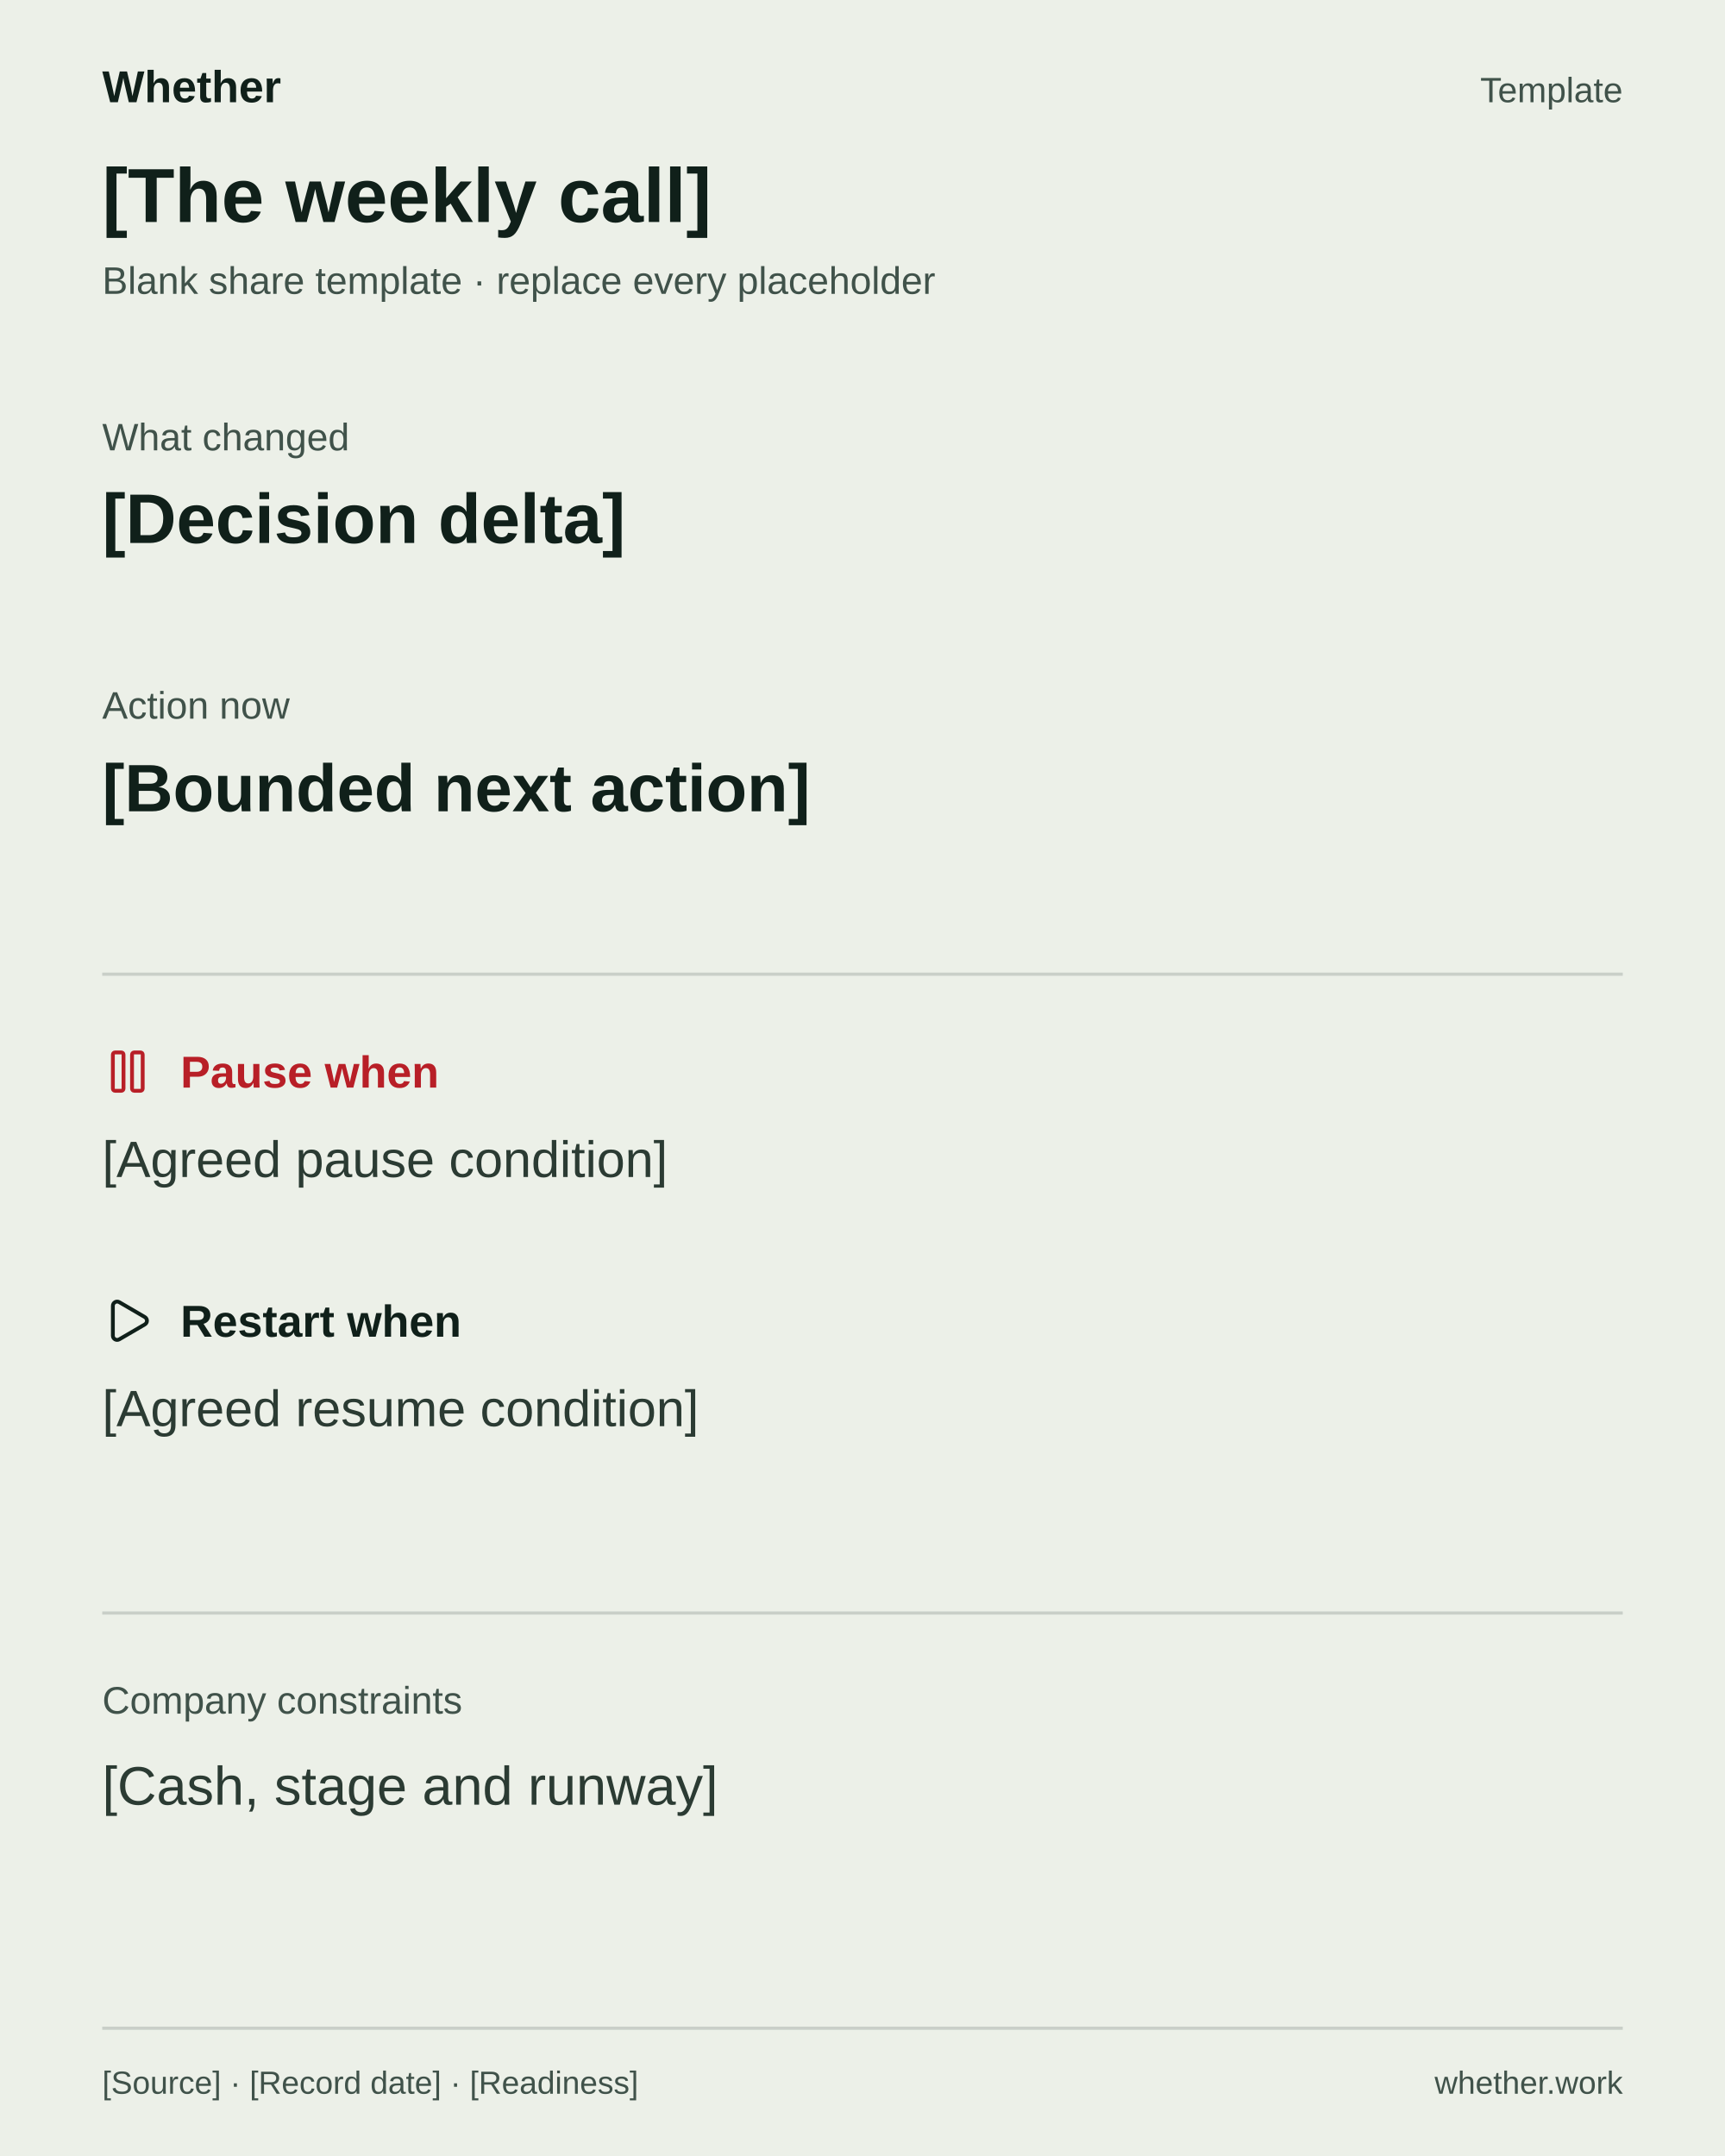
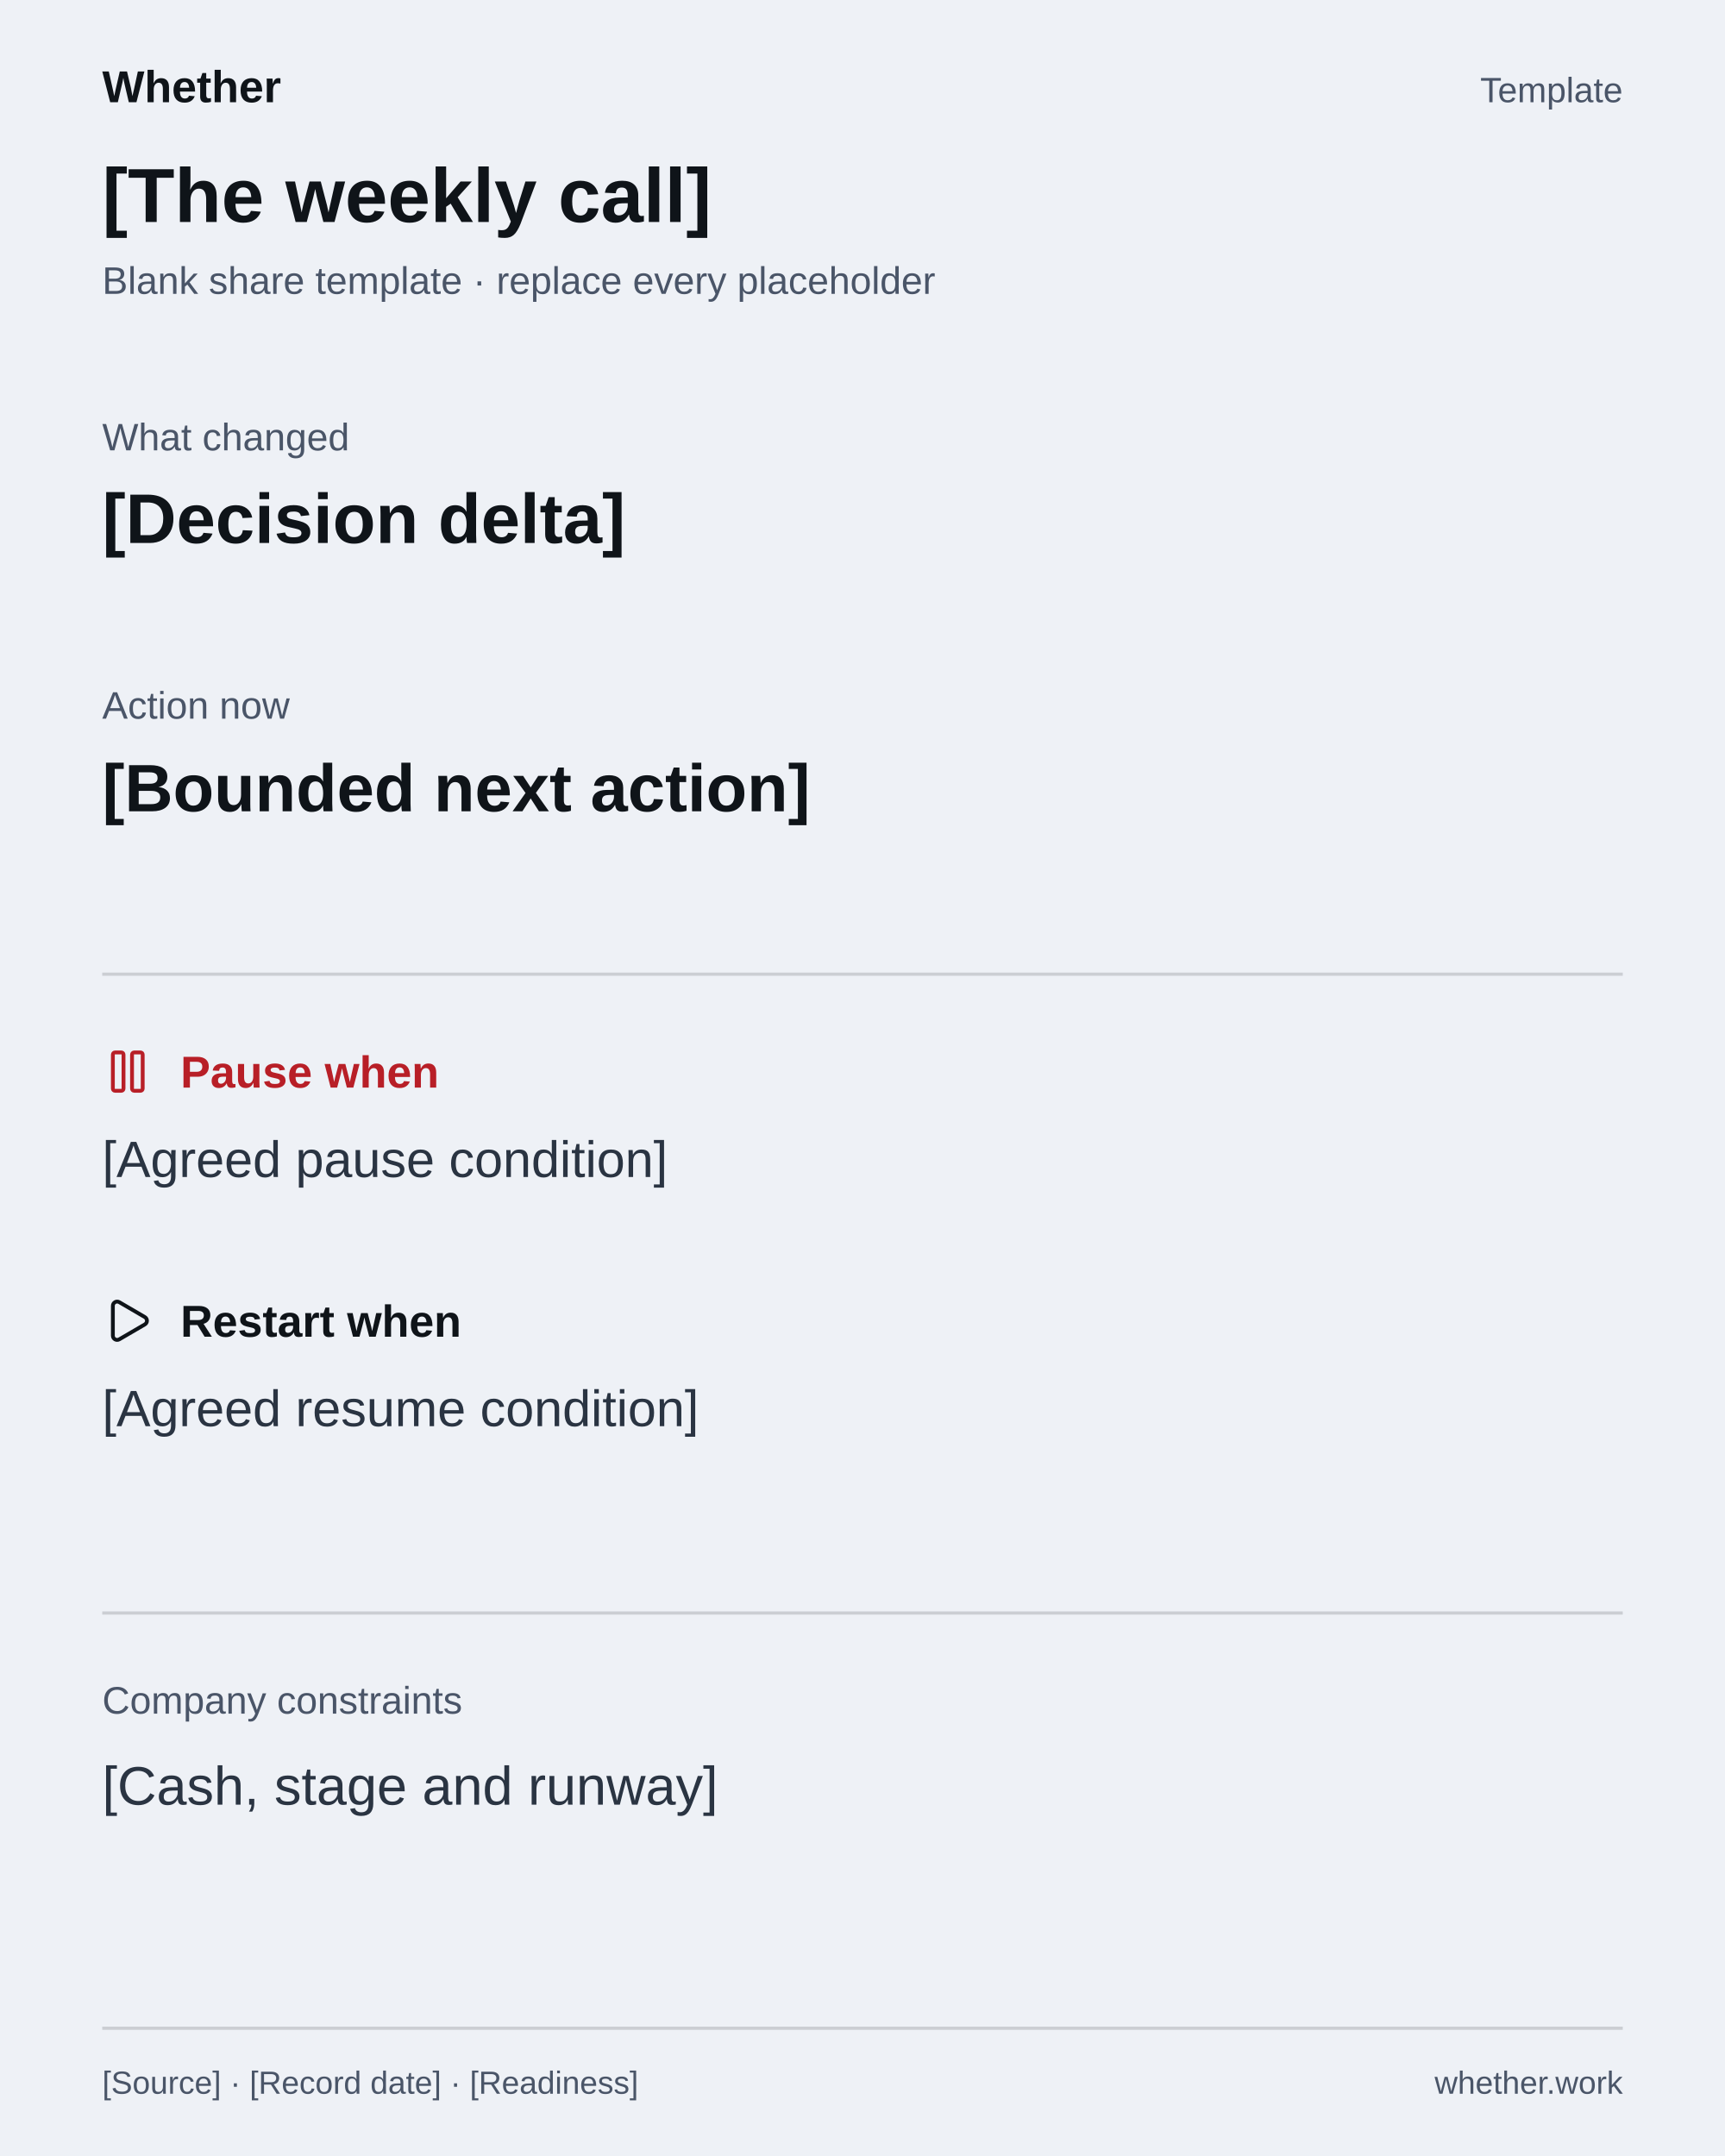
<svg xmlns="http://www.w3.org/2000/svg" width="1080" height="1350" viewBox="0 0 1080 1350" role="img" aria-labelledby="light-share-frame-portrait-title light-share-frame-portrait-desc">
  <g font-family="Archivo, Arial, sans-serif" font-variant-numeric="tabular-nums">
-     <rect width="100%" height="100%" fill="#ecf0e8" />
-     <text x="64" y="64" font-size="28" font-weight="700" fill="#10201a" text-anchor="start">Whether</text>
-     <text x="1016" y="64" font-size="22" font-weight="400" fill="#40524a" text-anchor="end">Template</text>
-     <text x="64" y="139" font-size="48" font-weight="700" fill="#10201a" text-anchor="start">[The weekly call]</text>
-     <text x="64" y="184" font-size="24" font-weight="400" fill="#40524a" text-anchor="start">Blank share template · replace every placeholder</text>
-     <text x="64" y="282" font-size="24" font-weight="400" fill="#40524a" text-anchor="start">What changed</text>
-     <text x="64" y="340" font-size="44" font-weight="600" fill="#10201a" text-anchor="start">[Decision delta]</text>
-     <text x="64" y="450" font-size="24" font-weight="400" fill="#40524a" text-anchor="start">Action now</text>
-     <text x="64" y="508" font-size="42" font-weight="600" fill="#10201a" text-anchor="start">[Bounded next action]</text>
-     <line x1="64" y1="610" x2="1016" y2="610" stroke="rgba(16, 32, 26, 0.16)" stroke-width="2" />
+     <rect width="100%" height="100%" fill="#eef1f6" />
+     <text x="64" y="64" font-size="28" font-weight="700" fill="#0f1419" text-anchor="start">Whether</text>
+     <text x="1016" y="64" font-size="22" font-weight="400" fill="#4a5568" text-anchor="end">Template</text>
+     <text x="64" y="139" font-size="48" font-weight="700" fill="#0f1419" text-anchor="start">[The weekly call]</text>
+     <text x="64" y="184" font-size="24" font-weight="400" fill="#4a5568" text-anchor="start">Blank share template · replace every placeholder</text>
+     <text x="64" y="282" font-size="24" font-weight="400" fill="#4a5568" text-anchor="start">What changed</text>
+     <text x="64" y="340" font-size="44" font-weight="600" fill="#0f1419" text-anchor="start">[Decision delta]</text>
+     <text x="64" y="450" font-size="24" font-weight="400" fill="#4a5568" text-anchor="start">Action now</text>
+     <text x="64" y="508" font-size="42" font-weight="600" fill="#0f1419" text-anchor="start">[Bounded next action]</text>
+     <line x1="64" y1="610" x2="1016" y2="610" stroke="rgba(15, 20, 25, 0.16)" stroke-width="2" />
    <svg width="32" height="32" viewBox="0 0 24 24" fill="none" stroke="#b81f27" stroke-width="1.8" stroke-linecap="round" stroke-linejoin="round" class="lucide lucide-pause shrink-0 text-line-crossed-fg" data-concept-icon="line-state" data-line-state="crossed" aria-hidden="true" focusable="false" x="64" y="655">
      <rect x="14" y="3" width="5" height="18" rx="1" />
      <rect x="5" y="3" width="5" height="18" rx="1" />
    </svg>
    <text x="113" y="681" font-size="28" font-weight="600" fill="#b81f27" text-anchor="start">Pause when</text>
-     <text x="64" y="737" font-size="32" font-weight="400" fill="#2b3b33" text-anchor="start">[Agreed pause condition]</text>
-     <svg width="32" height="32" viewBox="0 0 24 24" fill="none" stroke="#10201a" stroke-width="1.8" stroke-linecap="round" stroke-linejoin="round" class="lucide lucide-play shrink-0 text-line-clear-fg" data-concept-icon="line-state" data-line-state="clear" aria-hidden="true" focusable="false" x="64" y="811">
+     <text x="64" y="737" font-size="32" font-weight="400" fill="#2a3442" text-anchor="start">[Agreed pause condition]</text>
+     <svg width="32" height="32" viewBox="0 0 24 24" fill="none" stroke="#0f1419" stroke-width="1.8" stroke-linecap="round" stroke-linejoin="round" class="lucide lucide-play shrink-0 text-line-clear-fg" data-concept-icon="line-state" data-line-state="clear" aria-hidden="true" focusable="false" x="64" y="811">
      <path d="M5 5a2 2 0 0 1 3.008-1.728l11.997 6.998a2 2 0 0 1 .003 3.458l-12 7A2 2 0 0 1 5 19z" />
    </svg>
-     <text x="113" y="837" font-size="28" font-weight="600" fill="#10201a" text-anchor="start">Restart when</text>
-     <text x="64" y="893" font-size="32" font-weight="400" fill="#2b3b33" text-anchor="start">[Agreed resume condition]</text>
-     <line x1="64" y1="1010" x2="1016" y2="1010" stroke="rgba(16, 32, 26, 0.16)" stroke-width="2" />
-     <text x="64" y="1073" font-size="24" font-weight="400" fill="#40524a" text-anchor="start">Company constraints</text>
-     <text x="64" y="1130" font-size="34" font-weight="400" fill="#2b3b33" text-anchor="start">[Cash, stage and runway]</text>
-     <line x1="64" y1="1270" x2="1016" y2="1270" stroke="rgba(16, 32, 26, 0.16)" stroke-width="2" />
-     <text x="64" y="1311" font-size="20" font-weight="400" fill="#40524a" text-anchor="start">[Source] · [Record date] · [Readiness]</text>
-     <text x="1016" y="1311" font-size="20" font-weight="400" fill="#40524a" text-anchor="end">whether.work</text>
+     <text x="113" y="837" font-size="28" font-weight="600" fill="#0f1419" text-anchor="start">Restart when</text>
+     <text x="64" y="893" font-size="32" font-weight="400" fill="#2a3442" text-anchor="start">[Agreed resume condition]</text>
+     <line x1="64" y1="1010" x2="1016" y2="1010" stroke="rgba(15, 20, 25, 0.16)" stroke-width="2" />
+     <text x="64" y="1073" font-size="24" font-weight="400" fill="#4a5568" text-anchor="start">Company constraints</text>
+     <text x="64" y="1130" font-size="34" font-weight="400" fill="#2a3442" text-anchor="start">[Cash, stage and runway]</text>
+     <line x1="64" y1="1270" x2="1016" y2="1270" stroke="rgba(15, 20, 25, 0.16)" stroke-width="2" />
+     <text x="64" y="1311" font-size="20" font-weight="400" fill="#4a5568" text-anchor="start">[Source] · [Record date] · [Readiness]</text>
+     <text x="1016" y="1311" font-size="20" font-weight="400" fill="#4a5568" text-anchor="end">whether.work</text>
  </g>
</svg>
